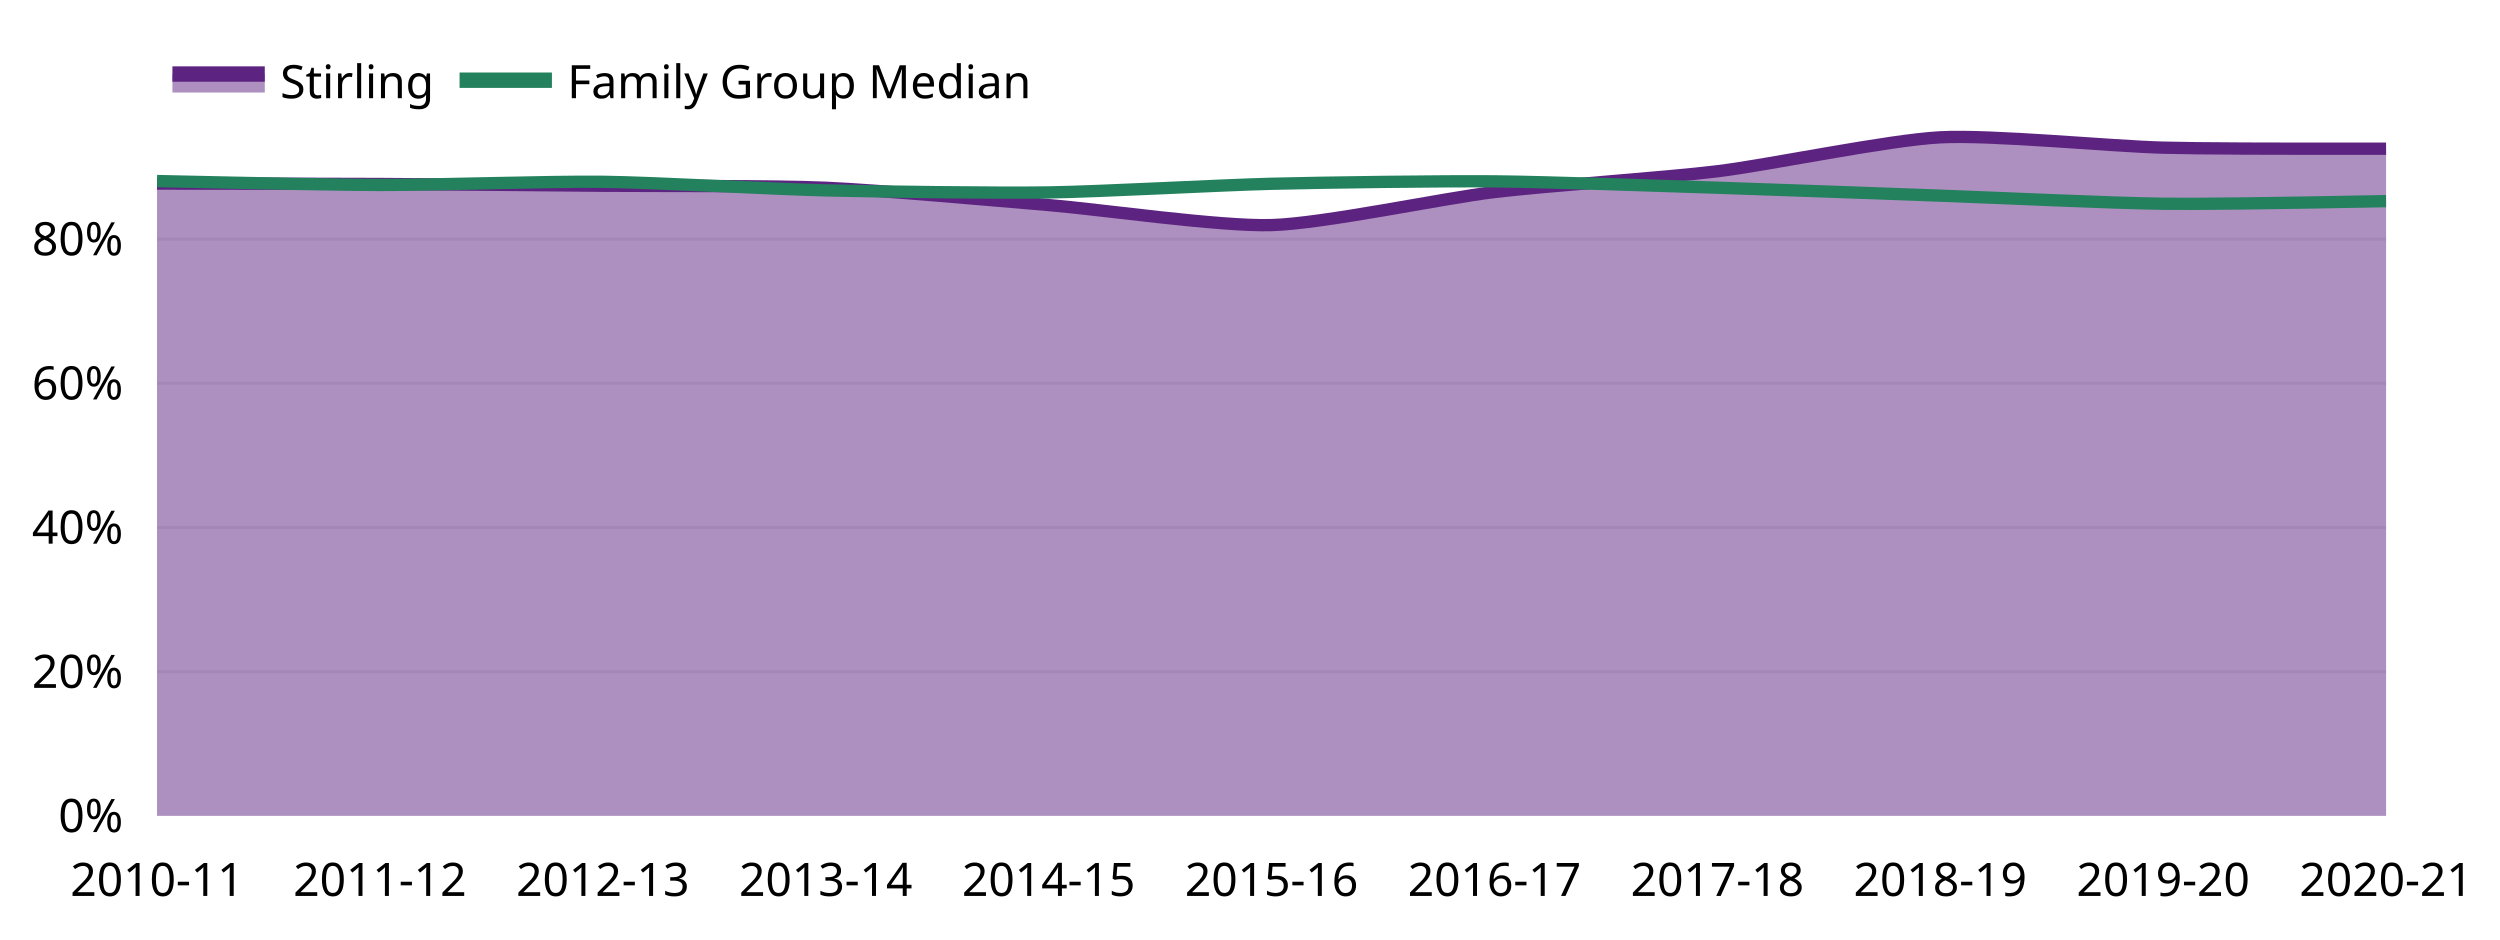
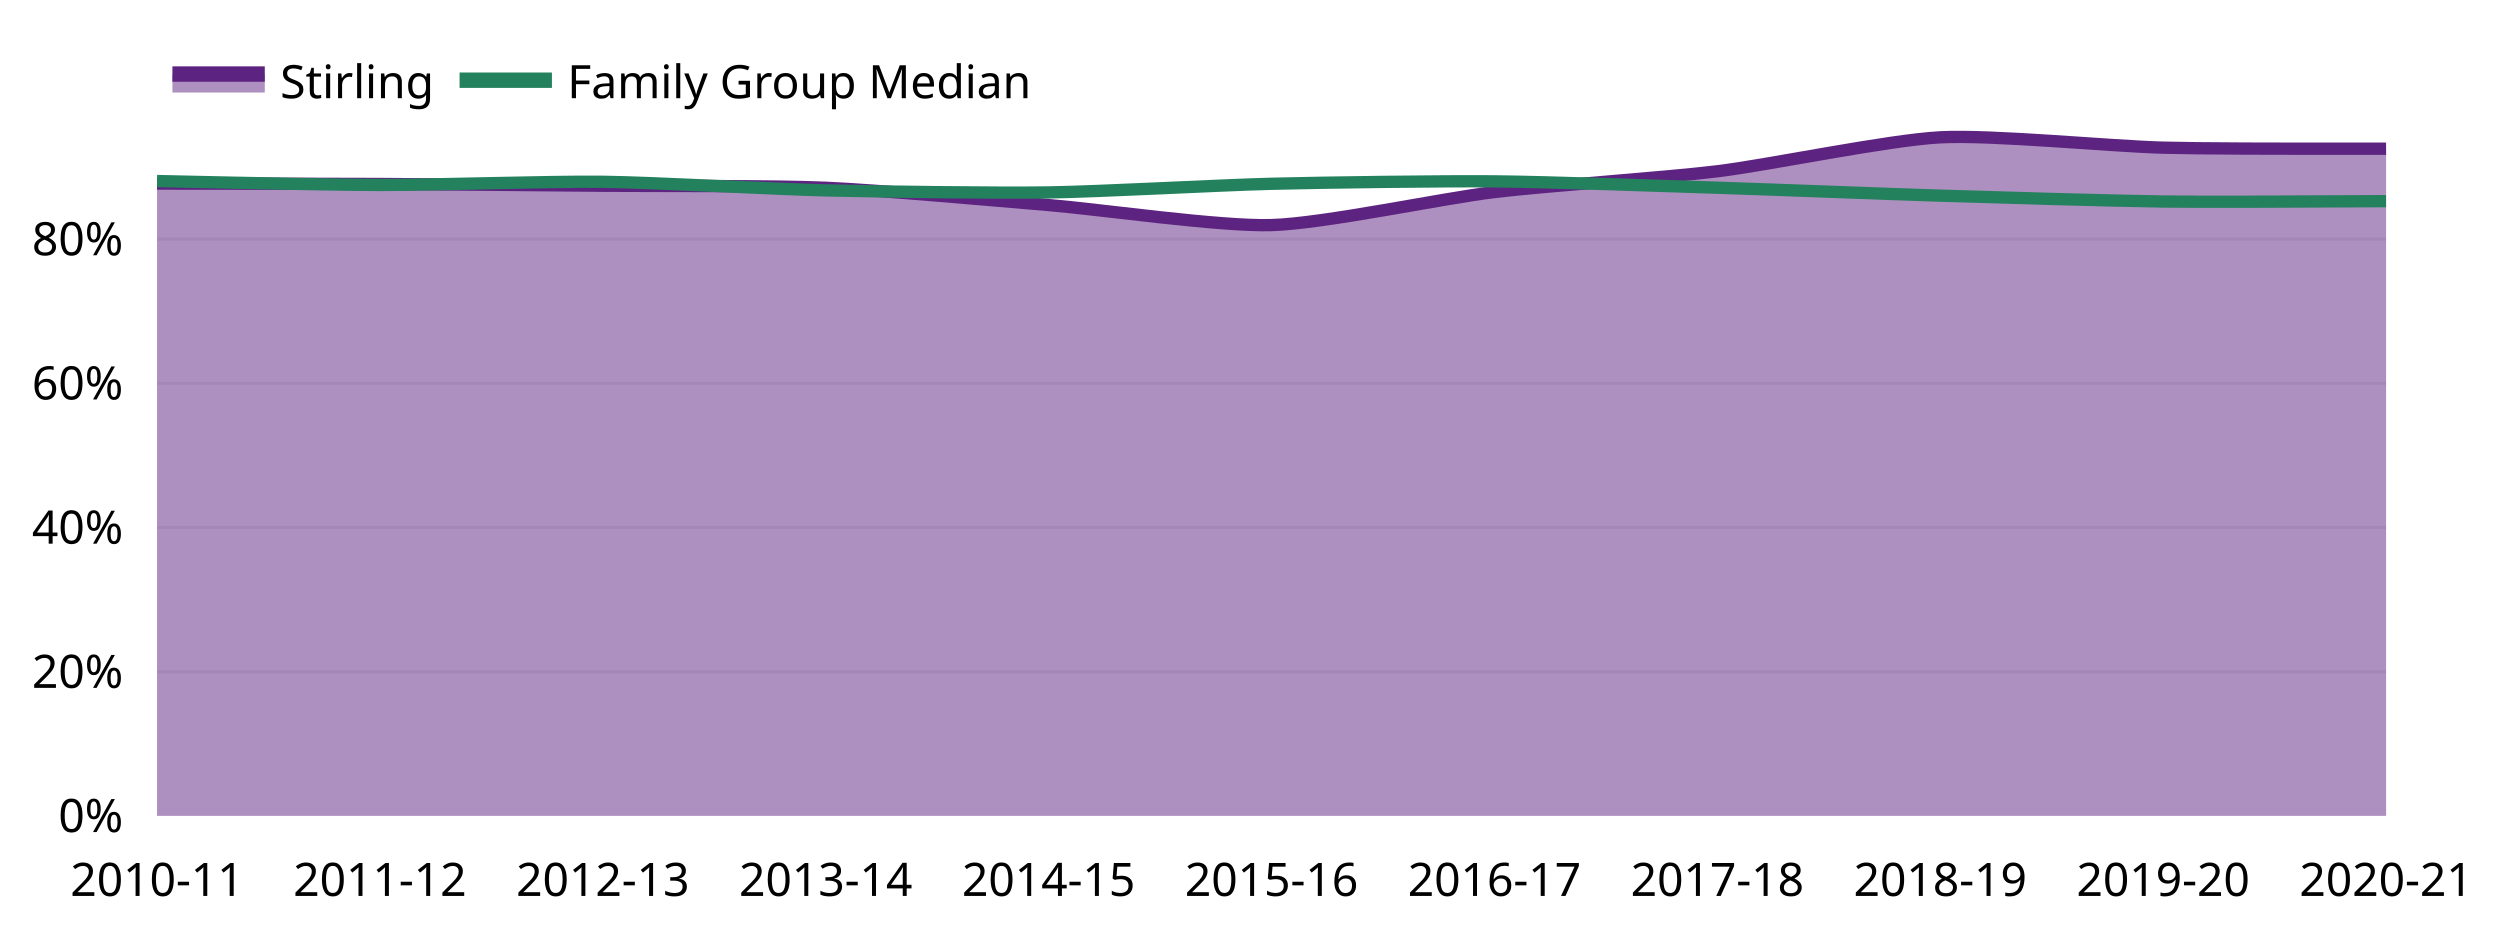
<svg xmlns="http://www.w3.org/2000/svg" class="main-svg" width="812" height="305" style="" viewBox="0 0 812 305">
  <rect x="0" y="0" width="812" height="305" style="fill: rgb(255, 255, 255); fill-opacity: 1;" />
-   <defs id="defs-fac9c0">
+   <defs id="defs-e2f9fc">
    <g class="clips">
-       <clipPath id="clipfac9c0xyplot" class="plotclip">
+       <clipPath id="clipe2f9fcxyplot" class="plotclip">
        <rect width="724" height="232" />
      </clipPath>
-       <clipPath class="axesclip" id="clipfac9c0x">
+       <clipPath class="axesclip" id="clipe2f9fcx">
        <rect x="51" y="0" width="724" height="305" />
      </clipPath>
-       <clipPath class="axesclip" id="clipfac9c0y">
+       <clipPath class="axesclip" id="clipe2f9fcy">
        <rect x="0" y="33" width="812" height="232" />
      </clipPath>
-       <clipPath class="axesclip" id="clipfac9c0xy">
+       <clipPath class="axesclip" id="clipe2f9fcxy">
        <rect x="51" y="33" width="724" height="232" />
      </clipPath>
    </g>
    <g class="gradients" />
    <g class="patterns" />
  </defs>
  <g class="bglayer">
    <rect class="bg" x="41" y="23" width="744" height="252" style="fill: rgb(0, 0, 0); fill-opacity: 0; stroke-width: 0;" />
  </g>
  <g class="layer-below">
    <g class="imagelayer" />
    <g class="shapelayer" />
  </g>
  <g class="cartesianlayer">
    <g class="subplot xy">
      <g class="layer-subplot">
        <g class="shapelayer" />
        <g class="imagelayer" />
      </g>
      <g class="gridlayer">
        <g class="x">
          <path class="xgrid crisp" transform="translate(123.4,0)" d="M0,33v232" style="stroke: rgb(255, 255, 255); stroke-opacity: 1; stroke-width: 1px;" />
          <path class="xgrid crisp" transform="translate(195.8,0)" d="M0,33v232" style="stroke: rgb(255, 255, 255); stroke-opacity: 1; stroke-width: 1px;" />
          <path class="xgrid crisp" transform="translate(268.2,0)" d="M0,33v232" style="stroke: rgb(255, 255, 255); stroke-opacity: 1; stroke-width: 1px;" />
          <path class="xgrid crisp" transform="translate(340.6,0)" d="M0,33v232" style="stroke: rgb(255, 255, 255); stroke-opacity: 1; stroke-width: 1px;" />
          <path class="xgrid crisp" transform="translate(413,0)" d="M0,33v232" style="stroke: rgb(255, 255, 255); stroke-opacity: 1; stroke-width: 1px;" />
          <path class="xgrid crisp" transform="translate(485.4,0)" d="M0,33v232" style="stroke: rgb(255, 255, 255); stroke-opacity: 1; stroke-width: 1px;" />
          <path class="xgrid crisp" transform="translate(557.8,0)" d="M0,33v232" style="stroke: rgb(255, 255, 255); stroke-opacity: 1; stroke-width: 1px;" />
          <path class="xgrid crisp" transform="translate(630.2,0)" d="M0,33v232" style="stroke: rgb(255, 255, 255); stroke-opacity: 1; stroke-width: 1px;" />
          <path class="xgrid crisp" transform="translate(702.6,0)" d="M0,33v232" style="stroke: rgb(255, 255, 255); stroke-opacity: 1; stroke-width: 1px;" />
        </g>
        <g class="y">
          <path class="ygrid crisp" transform="translate(0,218.17)" d="M51,0h724" style="stroke: rgb(237, 237, 237); stroke-opacity: 1; stroke-width: 1px;" />
          <path class="ygrid crisp" transform="translate(0,171.33)" d="M51,0h724" style="stroke: rgb(237, 237, 237); stroke-opacity: 1; stroke-width: 1px;" />
          <path class="ygrid crisp" transform="translate(0,124.49)" d="M51,0h724" style="stroke: rgb(237, 237, 237); stroke-opacity: 1; stroke-width: 1px;" />
          <path class="ygrid crisp" transform="translate(0,77.66)" d="M51,0h724" style="stroke: rgb(237, 237, 237); stroke-opacity: 1; stroke-width: 1px;" />
        </g>
      </g>
      <g class="zerolinelayer">
        <path class="yzl zl crisp" transform="translate(0,265)" d="M51,0h724" style="stroke: rgb(255, 255, 255); stroke-opacity: 1; stroke-width: 2px;" />
      </g>
      <path class="xlines-below" />
      <path class="ylines-below" />
      <g class="overlines-below" />
      <g class="xaxislayer-below" />
      <g class="yaxislayer-below" />
      <g class="overaxes-below" />
-       <g class="plot" transform="translate(51,33)" clip-path="url(#clipfac9c0xyplot)">
+       <g class="plot" transform="translate(51,33)" clip-path="url(#clipe2f9fcxyplot)">
        <g class="scatterlayer mlayer">
-           <g class="trace scatter trace03c132" style="stroke-miterlimit: 2;">
+           <g class="trace scatter traceeae2c8" style="stroke-miterlimit: 2;">
            <g class="fills">
              <g>
                <path class="js-fill" d="M724,232L0,232L0,26.63Q55.51,26.67 72.4,26.75C89.29,26.83 127.91,27.19 144.8,27.33C161.69,27.47 200.32,27.25 217.2,27.98C234.11,28.71 272.71,32.19 289.6,33.6C306.5,35.02 345.14,40.6 362,40.11C378.92,39.62 417.48,31.41 434.4,29.37C451.27,27.34 489.94,24.7 506.8,22.63C523.72,20.55 562.26,12.49 579.2,11.6C596.05,10.72 634.7,14.53 651.6,14.96Q668.49,15.39 724,15.29" style="fill: rgb(93, 35, 129); fill-opacity: 0.5; stroke-width: 0;" />
              </g>
            </g>
            <g class="errorbars" />
            <g class="lines">
              <path class="js-line" d="M0,26.63Q55.51,26.67 72.4,26.75C89.29,26.83 127.91,27.19 144.8,27.33C161.69,27.47 200.32,27.25 217.2,27.98C234.11,28.71 272.71,32.19 289.6,33.6C306.5,35.02 345.14,40.6 362,40.11C378.92,39.62 417.48,31.41 434.4,29.37C451.27,27.34 489.94,24.7 506.8,22.63C523.72,20.55 562.26,12.49 579.2,11.6C596.05,10.72 634.7,14.53 651.6,14.96Q668.49,15.39 724,15.29" style="vector-effect: non-scaling-stroke; fill: none; stroke: rgb(93, 35, 129); stroke-opacity: 1; stroke-width: 4px; opacity: 1;" />
            </g>
            <g class="points" />
            <g class="text" />
          </g>
-           <g class="trace scatter traced38efb" style="stroke-miterlimit: 2; opacity: 1;">
+           <g class="trace scatter trace77f2b4" style="stroke-miterlimit: 2; opacity: 1;">
            <g class="fills" />
            <g class="errorbars" />
            <g class="lines">
-               <path class="js-line" d="M0,25.8Q55.51,27.05 72.4,27.08C89.29,27.11 127.91,25.83 144.8,26.04C161.7,26.25 200.3,28.44 217.2,28.84C234.09,29.24 272.71,29.75 289.6,29.5C306.5,29.25 345.1,27.11 362,26.69C378.89,26.27 417.51,25.75 434.4,25.9C451.29,26.05 489.91,27.43 506.8,27.97C523.69,28.51 562.31,29.94 579.2,30.55C596.09,31.16 634.7,32.97 651.6,33.18Q668.49,33.39 724,32.33" style="vector-effect: non-scaling-stroke; fill: none; stroke: rgb(35, 129, 93); stroke-opacity: 1; stroke-width: 4px; opacity: 1;" />
+               <path class="js-line" d="M0,25.8Q55.51,27.05 72.4,27.08C89.29,27.11 127.91,25.83 144.8,26.04C161.7,26.25 200.3,28.44 217.2,28.84C234.09,29.24 272.71,29.75 289.6,29.5C306.5,29.25 345.1,27.11 362,26.69C378.89,26.27 417.51,25.75 434.4,25.9C451.29,26.05 489.91,27.43 506.8,27.97C523.69,28.51 562.31,30.03 579.2,30.55C596.09,31.07 634.71,32.24 651.6,32.45Q668.49,32.66 724,32.33" style="vector-effect: non-scaling-stroke; fill: none; stroke: rgb(35, 129, 93); stroke-opacity: 1; stroke-width: 4px; opacity: 1;" />
            </g>
            <g class="points" />
            <g class="text" />
          </g>
        </g>
      </g>
      <g class="overplot" />
      <path class="xlines-above crisp" d="M0,0" style="fill: none;" />
      <path class="ylines-above crisp" d="M0,0" style="fill: none;" />
      <g class="overlines-above" />
      <g class="xaxislayer-above">
        <g class="xtick">
          <text text-anchor="middle" x="0" y="291" transform="translate(51,0)" style="font-family: 'Segoe UI Semibold'; font-size: 15px; fill: rgb(0, 0, 0); fill-opacity: 1; white-space: pre; opacity: 1;">2010-11</text>
        </g>
        <g class="xtick">
          <text text-anchor="middle" x="0" y="291" transform="translate(123.4,0)" style="font-family: 'Segoe UI Semibold'; font-size: 15px; fill: rgb(0, 0, 0); fill-opacity: 1; white-space: pre; opacity: 1;">2011-12</text>
        </g>
        <g class="xtick">
          <text text-anchor="middle" x="0" y="291" transform="translate(195.8,0)" style="font-family: 'Segoe UI Semibold'; font-size: 15px; fill: rgb(0, 0, 0); fill-opacity: 1; white-space: pre; opacity: 1;">2012-13</text>
        </g>
        <g class="xtick">
          <text text-anchor="middle" x="0" y="291" transform="translate(268.2,0)" style="font-family: 'Segoe UI Semibold'; font-size: 15px; fill: rgb(0, 0, 0); fill-opacity: 1; white-space: pre; opacity: 1;">2013-14</text>
        </g>
        <g class="xtick">
          <text text-anchor="middle" x="0" y="291" transform="translate(340.6,0)" style="font-family: 'Segoe UI Semibold'; font-size: 15px; fill: rgb(0, 0, 0); fill-opacity: 1; white-space: pre; opacity: 1;">2014-15</text>
        </g>
        <g class="xtick">
          <text text-anchor="middle" x="0" y="291" transform="translate(413,0)" style="font-family: 'Segoe UI Semibold'; font-size: 15px; fill: rgb(0, 0, 0); fill-opacity: 1; white-space: pre; opacity: 1;">2015-16</text>
        </g>
        <g class="xtick">
          <text text-anchor="middle" x="0" y="291" transform="translate(485.4,0)" style="font-family: 'Segoe UI Semibold'; font-size: 15px; fill: rgb(0, 0, 0); fill-opacity: 1; white-space: pre; opacity: 1;">2016-17</text>
        </g>
        <g class="xtick">
          <text text-anchor="middle" x="0" y="291" transform="translate(557.8,0)" style="font-family: 'Segoe UI Semibold'; font-size: 15px; fill: rgb(0, 0, 0); fill-opacity: 1; white-space: pre; opacity: 1;">2017-18</text>
        </g>
        <g class="xtick">
          <text text-anchor="middle" x="0" y="291" transform="translate(630.2,0)" style="font-family: 'Segoe UI Semibold'; font-size: 15px; fill: rgb(0, 0, 0); fill-opacity: 1; white-space: pre; opacity: 1;">2018-19</text>
        </g>
        <g class="xtick">
          <text text-anchor="middle" x="0" y="291" transform="translate(702.6,0)" style="font-family: 'Segoe UI Semibold'; font-size: 15px; fill: rgb(0, 0, 0); fill-opacity: 1; white-space: pre; opacity: 1;">2019-20</text>
        </g>
        <g class="xtick">
          <text text-anchor="middle" x="0" y="291" transform="translate(775,0)" style="font-family: 'Segoe UI Semibold'; font-size: 15px; fill: rgb(0, 0, 0); fill-opacity: 1; white-space: pre; opacity: 1;">2020-21</text>
        </g>
      </g>
      <g class="yaxislayer-above">
        <g class="ytick">
          <text text-anchor="end" x="40" y="5.25" transform="translate(0,265)" style="font-family: 'Segoe UI Semibold'; font-size: 15px; fill: rgb(0, 0, 0); fill-opacity: 1; white-space: pre; opacity: 1;">0%</text>
        </g>
        <g class="ytick">
          <text text-anchor="end" x="40" y="5.25" style="font-family: 'Segoe UI Semibold'; font-size: 15px; fill: rgb(0, 0, 0); fill-opacity: 1; white-space: pre; opacity: 1;" transform="translate(0,218.17)">20%</text>
        </g>
        <g class="ytick">
          <text text-anchor="end" x="40" y="5.25" style="font-family: 'Segoe UI Semibold'; font-size: 15px; fill: rgb(0, 0, 0); fill-opacity: 1; white-space: pre; opacity: 1;" transform="translate(0,171.33)">40%</text>
        </g>
        <g class="ytick">
          <text text-anchor="end" x="40" y="5.25" style="font-family: 'Segoe UI Semibold'; font-size: 15px; fill: rgb(0, 0, 0); fill-opacity: 1; white-space: pre; opacity: 1;" transform="translate(0,124.49)">60%</text>
        </g>
        <g class="ytick">
          <text text-anchor="end" x="40" y="5.25" style="font-family: 'Segoe UI Semibold'; font-size: 15px; fill: rgb(0, 0, 0); fill-opacity: 1; white-space: pre; opacity: 1;" transform="translate(0,77.66)">80%</text>
        </g>
      </g>
      <g class="overaxes-above" />
    </g>
  </g>
  <g class="polarlayer" />
  <g class="smithlayer" />
  <g class="ternarylayer" />
  <g class="geolayer" />
  <g class="funnelarealayer" />
  <g class="pielayer" />
  <g class="iciclelayer" />
  <g class="treemaplayer" />
  <g class="sunburstlayer" />
  <g class="glimages" />
-   <defs id="topdefs-fac9c0">
+   <defs id="topdefs-e2f9fc">
    <g class="clips" />
-     <clipPath id="legendfac9c0">
+     <clipPath id="legende2f9fc">
      <rect width="285" height="33" x="0" y="0" />
    </clipPath>
  </defs>
  <g class="layer-above">
    <g class="imagelayer" />
    <g class="shapelayer" />
  </g>
  <g class="infolayer">
    <g class="legend" pointer-events="all" transform="translate(51,9.8)">
      <rect class="bg" shape-rendering="crispEdges" width="285" height="33" x="0" y="0" style="stroke: rgb(68, 68, 68); stroke-opacity: 1; fill: rgb(0, 0, 0); fill-opacity: 0; stroke-width: 0px;" />
-       <g class="scrollbox" transform="" clip-path="url(#legendfac9c0)">
+       <g class="scrollbox" transform="" clip-path="url(#legende2f9fc)">
        <g class="groups">
          <g class="traces" transform="translate(0,16.25)" style="opacity: 1;">
            <text class="legendtext" text-anchor="start" x="40" y="5.85" style="font-family: 'Segoe UI Semibold'; font-size: 15px; fill: rgb(0, 0, 0); fill-opacity: 1; white-space: pre;">Stirling</text>
            <g class="layers">
              <g class="legendfill">
                <path class="js-fill" d="M5,-2h30v6h-30z" style="stroke-width: 0; fill: rgb(93, 35, 129); fill-opacity: 0.5;" />
              </g>
              <g class="legendlines">
                <path class="js-line" d="M5,-2h30" style="fill: none; stroke: rgb(93, 35, 129); stroke-opacity: 1; stroke-width: 5px;" />
              </g>
              <g class="legendsymbols">
                <g class="legendpoints" />
              </g>
            </g>
            <rect class="legendtoggle" x="0" y="-11.25" width="90.766" height="22.5" style="fill: rgb(0, 0, 0); fill-opacity: 0;" />
          </g>
          <g class="traces" transform="translate(93.26562,16.25)" style="opacity: 1;">
            <text class="legendtext" text-anchor="start" x="40" y="5.85" style="font-family: 'Segoe UI Semibold'; font-size: 15px; fill: rgb(0, 0, 0); fill-opacity: 1; white-space: pre;">Family Group Median</text>
            <g class="layers" style="opacity: 1;">
              <g class="legendfill" />
              <g class="legendlines">
                <path class="js-line" d="M5,0h30" style="fill: none; stroke: rgb(35, 129, 93); stroke-opacity: 1; stroke-width: 5px;" />
              </g>
              <g class="legendsymbols">
                <g class="legendpoints" />
              </g>
            </g>
            <rect class="legendtoggle" x="0" y="-11.25" width="188.609" height="22.5" style="fill: rgb(0, 0, 0); fill-opacity: 0;" />
          </g>
        </g>
      </g>
      <rect class="scrollbar" rx="20" ry="3" width="0" height="0" x="0" y="0" style="fill: rgb(128, 139, 164); fill-opacity: 1;" />
    </g>
    <g class="g-gtitle" />
    <g class="g-xtitle" />
    <g class="g-ytitle" />
  </g>
</svg>
